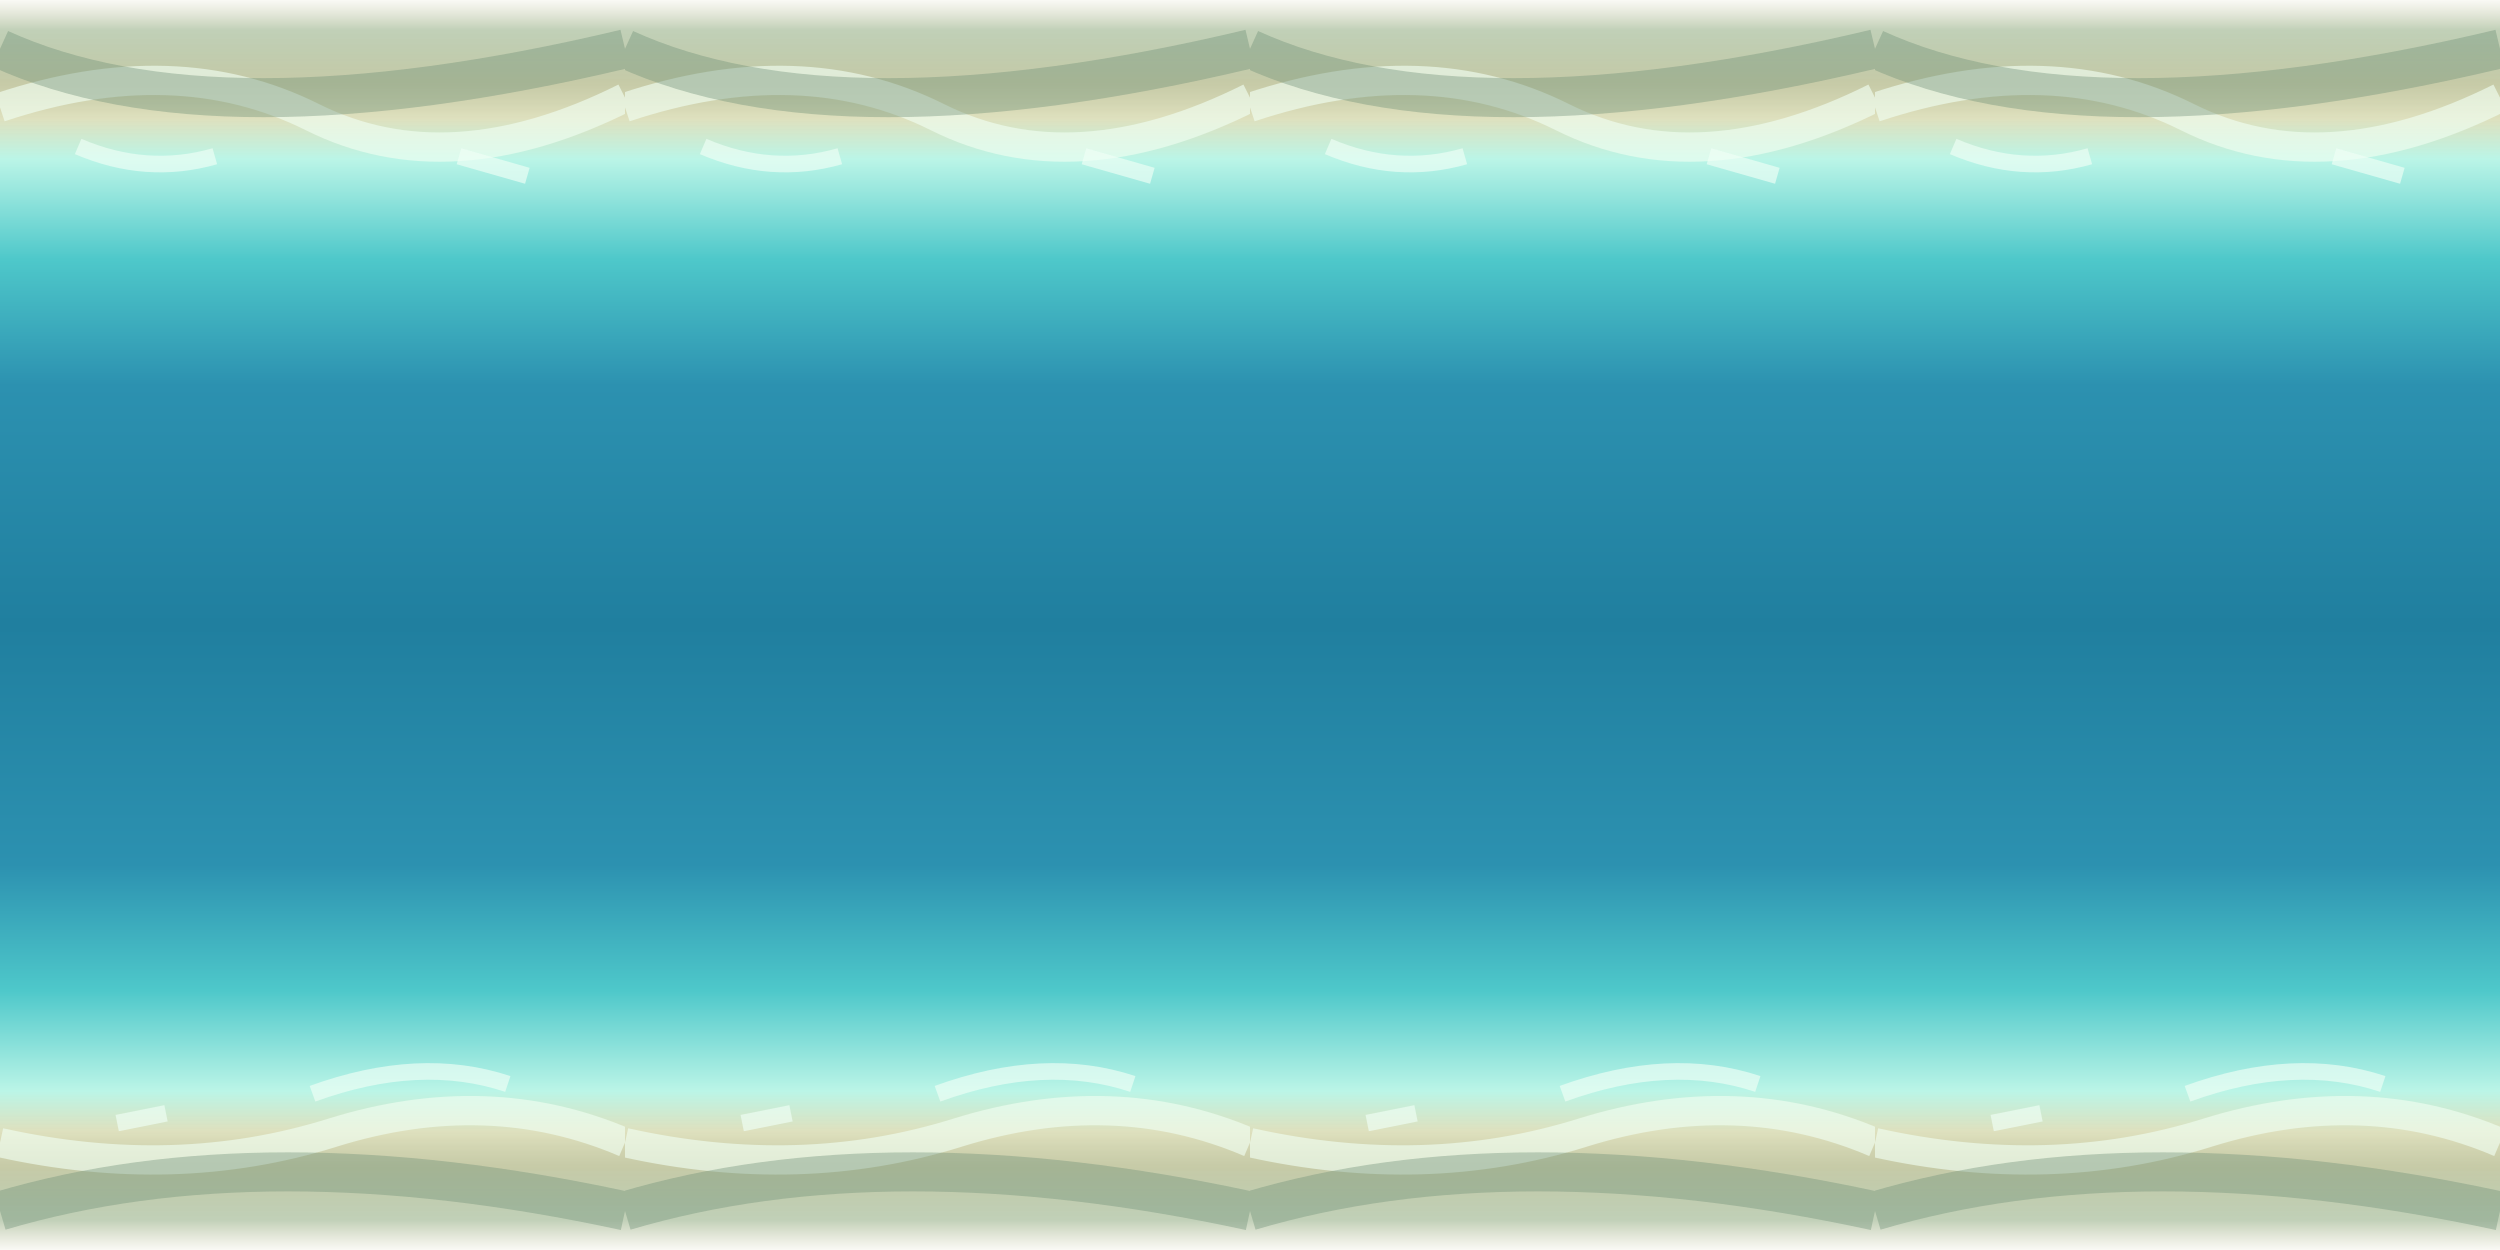
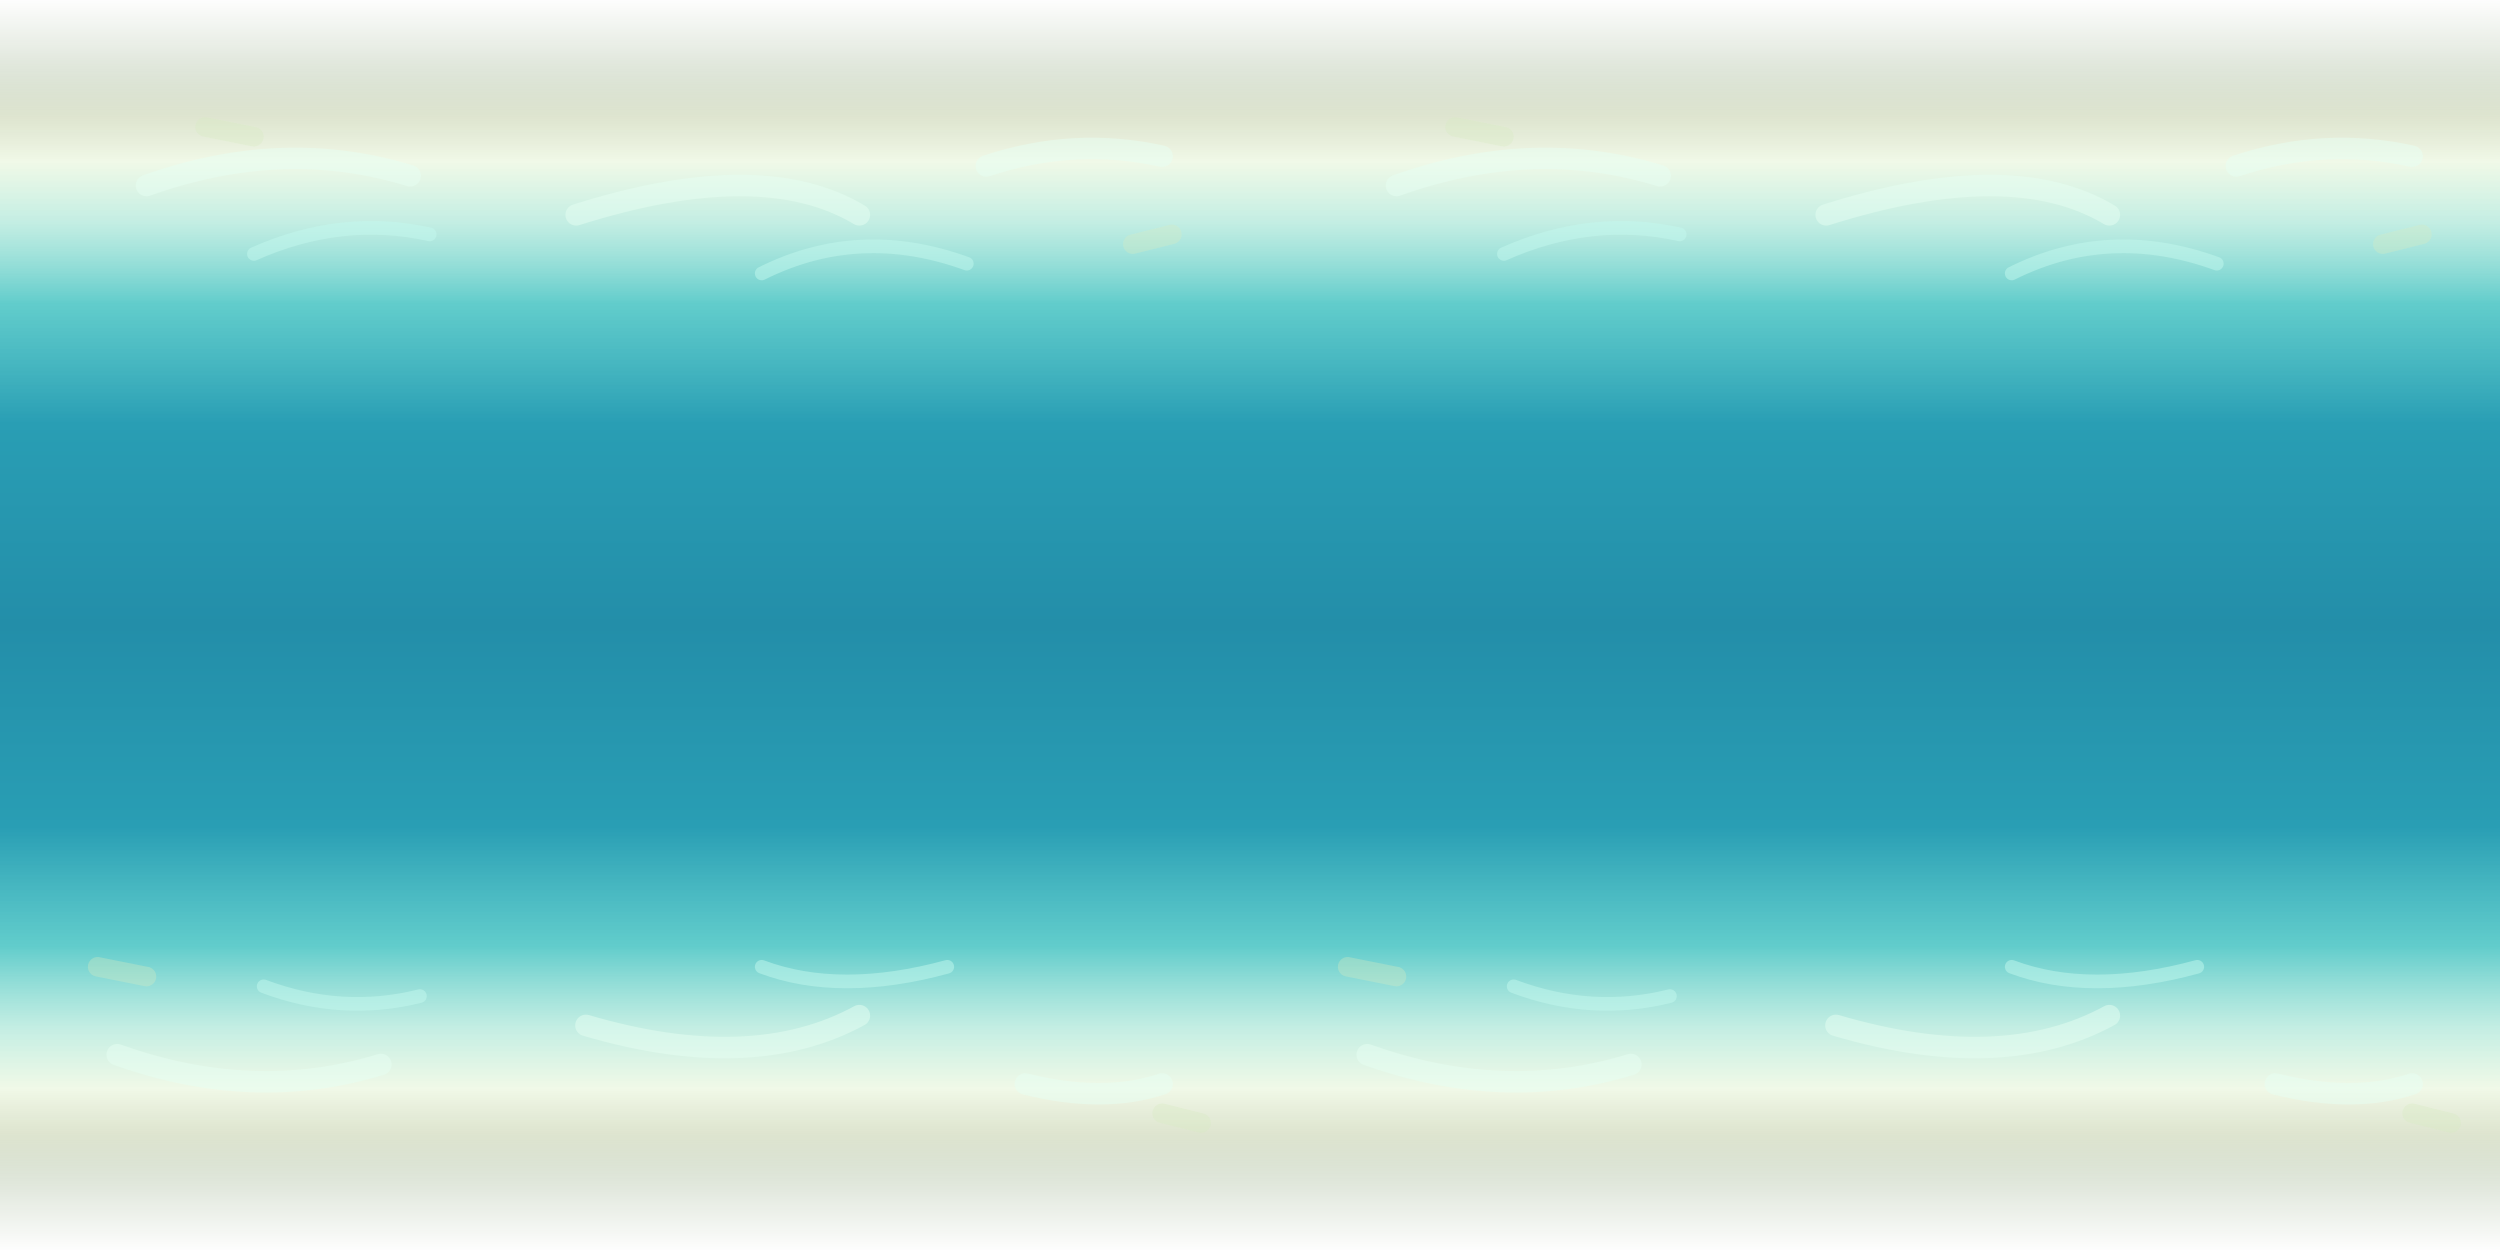
<svg xmlns="http://www.w3.org/2000/svg" viewBox="0 0 256 128">
  <defs>
-     <linearGradient id="shore" x1="0" y1="0" x2="0" y2="1">
-       <stop stop-color="#b7b281" stop-opacity="0" />
-       <stop offset=".028" stop-color="#8eaa7d" stop-opacity=".55" />
-       <stop offset=".07" stop-color="#b8bd91" stop-opacity=".8" />
-       <stop offset=".098" stop-color="#dddfbb" stop-opacity=".96" />
-       <stop offset=".13" stop-color="#bbf5e7" />
-       <stop offset=".21" stop-color="#4ec8ca" />
-       <stop offset=".31" stop-color="#2c91b0" />
-       <stop offset=".5" stop-color="#207f9f" />
-       <stop offset=".69" stop-color="#2c91b0" />
-       <stop offset=".79" stop-color="#4ec8ca" />
-       <stop offset=".87" stop-color="#bbf5e7" />
-       <stop offset=".902" stop-color="#dddfbb" stop-opacity=".96" />
-       <stop offset=".93" stop-color="#b8bd91" stop-opacity=".8" />
-       <stop offset=".972" stop-color="#8eaa7d" stop-opacity=".55" />
-       <stop offset="1" stop-color="#b7b281" stop-opacity="0" />
+     <linearGradient id="edge" x1="0" y1="0" x2="0" y2="1">
+       <stop stop-color="#8aa57c" stop-opacity="0" />
+       <stop offset=".053" stop-color="#8ba57b" stop-opacity=".25" />
+       <stop offset=".095" stop-color="#c1cda6" stop-opacity=".54" />
+       <stop offset=".132" stop-color="#e8f5da" stop-opacity=".64" />
+       <stop offset=".18" stop-color="#a8e6d6" stop-opacity=".68" />
+       <stop offset=".245" stop-color="#4ac5c4" stop-opacity=".87" />
+       <stop offset=".34" stop-color="#299eb4" />
+       <stop offset=".5" stop-color="#238ea9" />
+       <stop offset=".66" stop-color="#299eb4" />
+       <stop offset=".755" stop-color="#4ac5c4" stop-opacity=".87" />
+       <stop offset=".82" stop-color="#a8e6d6" stop-opacity=".68" />
+       <stop offset=".868" stop-color="#e8f5da" stop-opacity=".64" />
+       <stop offset=".905" stop-color="#c1cda6" stop-opacity=".54" />
+       <stop offset=".947" stop-color="#8ba57b" stop-opacity=".25" />
+       <stop offset="1" stop-color="#8aa57c" stop-opacity="0" />
    </linearGradient>
-     <pattern id="tinyfoam" width="64" height="128" patternUnits="userSpaceOnUse">
-       <path d="M0 11Q18 5 32 12T64 10M0 117Q18 121 34 116T64 117" stroke="#f0fff2" opacity=".63" stroke-width="3" fill="none" />
-       <path d="M8 15q7 3 14 1M32 112q11-4 20-1M47 16l7 2M12 115l5-1" stroke="#effff6" opacity=".65" stroke-width="1.7" fill="none" />
-       <path d="M0 5q22 10 64 0M0 124q27-8 64 0" stroke="#6e8f76" opacity=".39" stroke-width="4" fill="none" />
+     <pattern id="foam" width="128" height="128" patternUnits="userSpaceOnUse">
+       <path d="M15 19q14-5 27-1M59 22q19-6 29 0M101 17q9-3 18-1              M12 108q14 5 27 1M60 105q17 5 28-1M105 111q8 2 14 0" fill="none" stroke="#e6fff2" stroke-width="2.2" opacity=".49" stroke-linecap="round" />
+       <path d="M26 26q9-4 18-2M78 28q10-5 21-1              M27 101q8 3 16 1M78 99q8 3 19 0" fill="none" stroke="#c4f9ee" stroke-width="1.4" opacity=".49" stroke-linecap="round" />
+       <path d="M21 13l5 1M116 25l4-1M10 99l5 1M119 114l4 1" fill="none" stroke="#d6ebc1" stroke-width="2" opacity=".34" stroke-linecap="round" />
    </pattern>
  </defs>
-   <rect width="256" height="128" fill="url(#shore)" />
-   <rect width="256" height="128" fill="url(#tinyfoam)" />
+   <rect width="256" height="128" fill="url(#edge)" />
+   <rect width="256" height="128" fill="url(#foam)" />
</svg>
